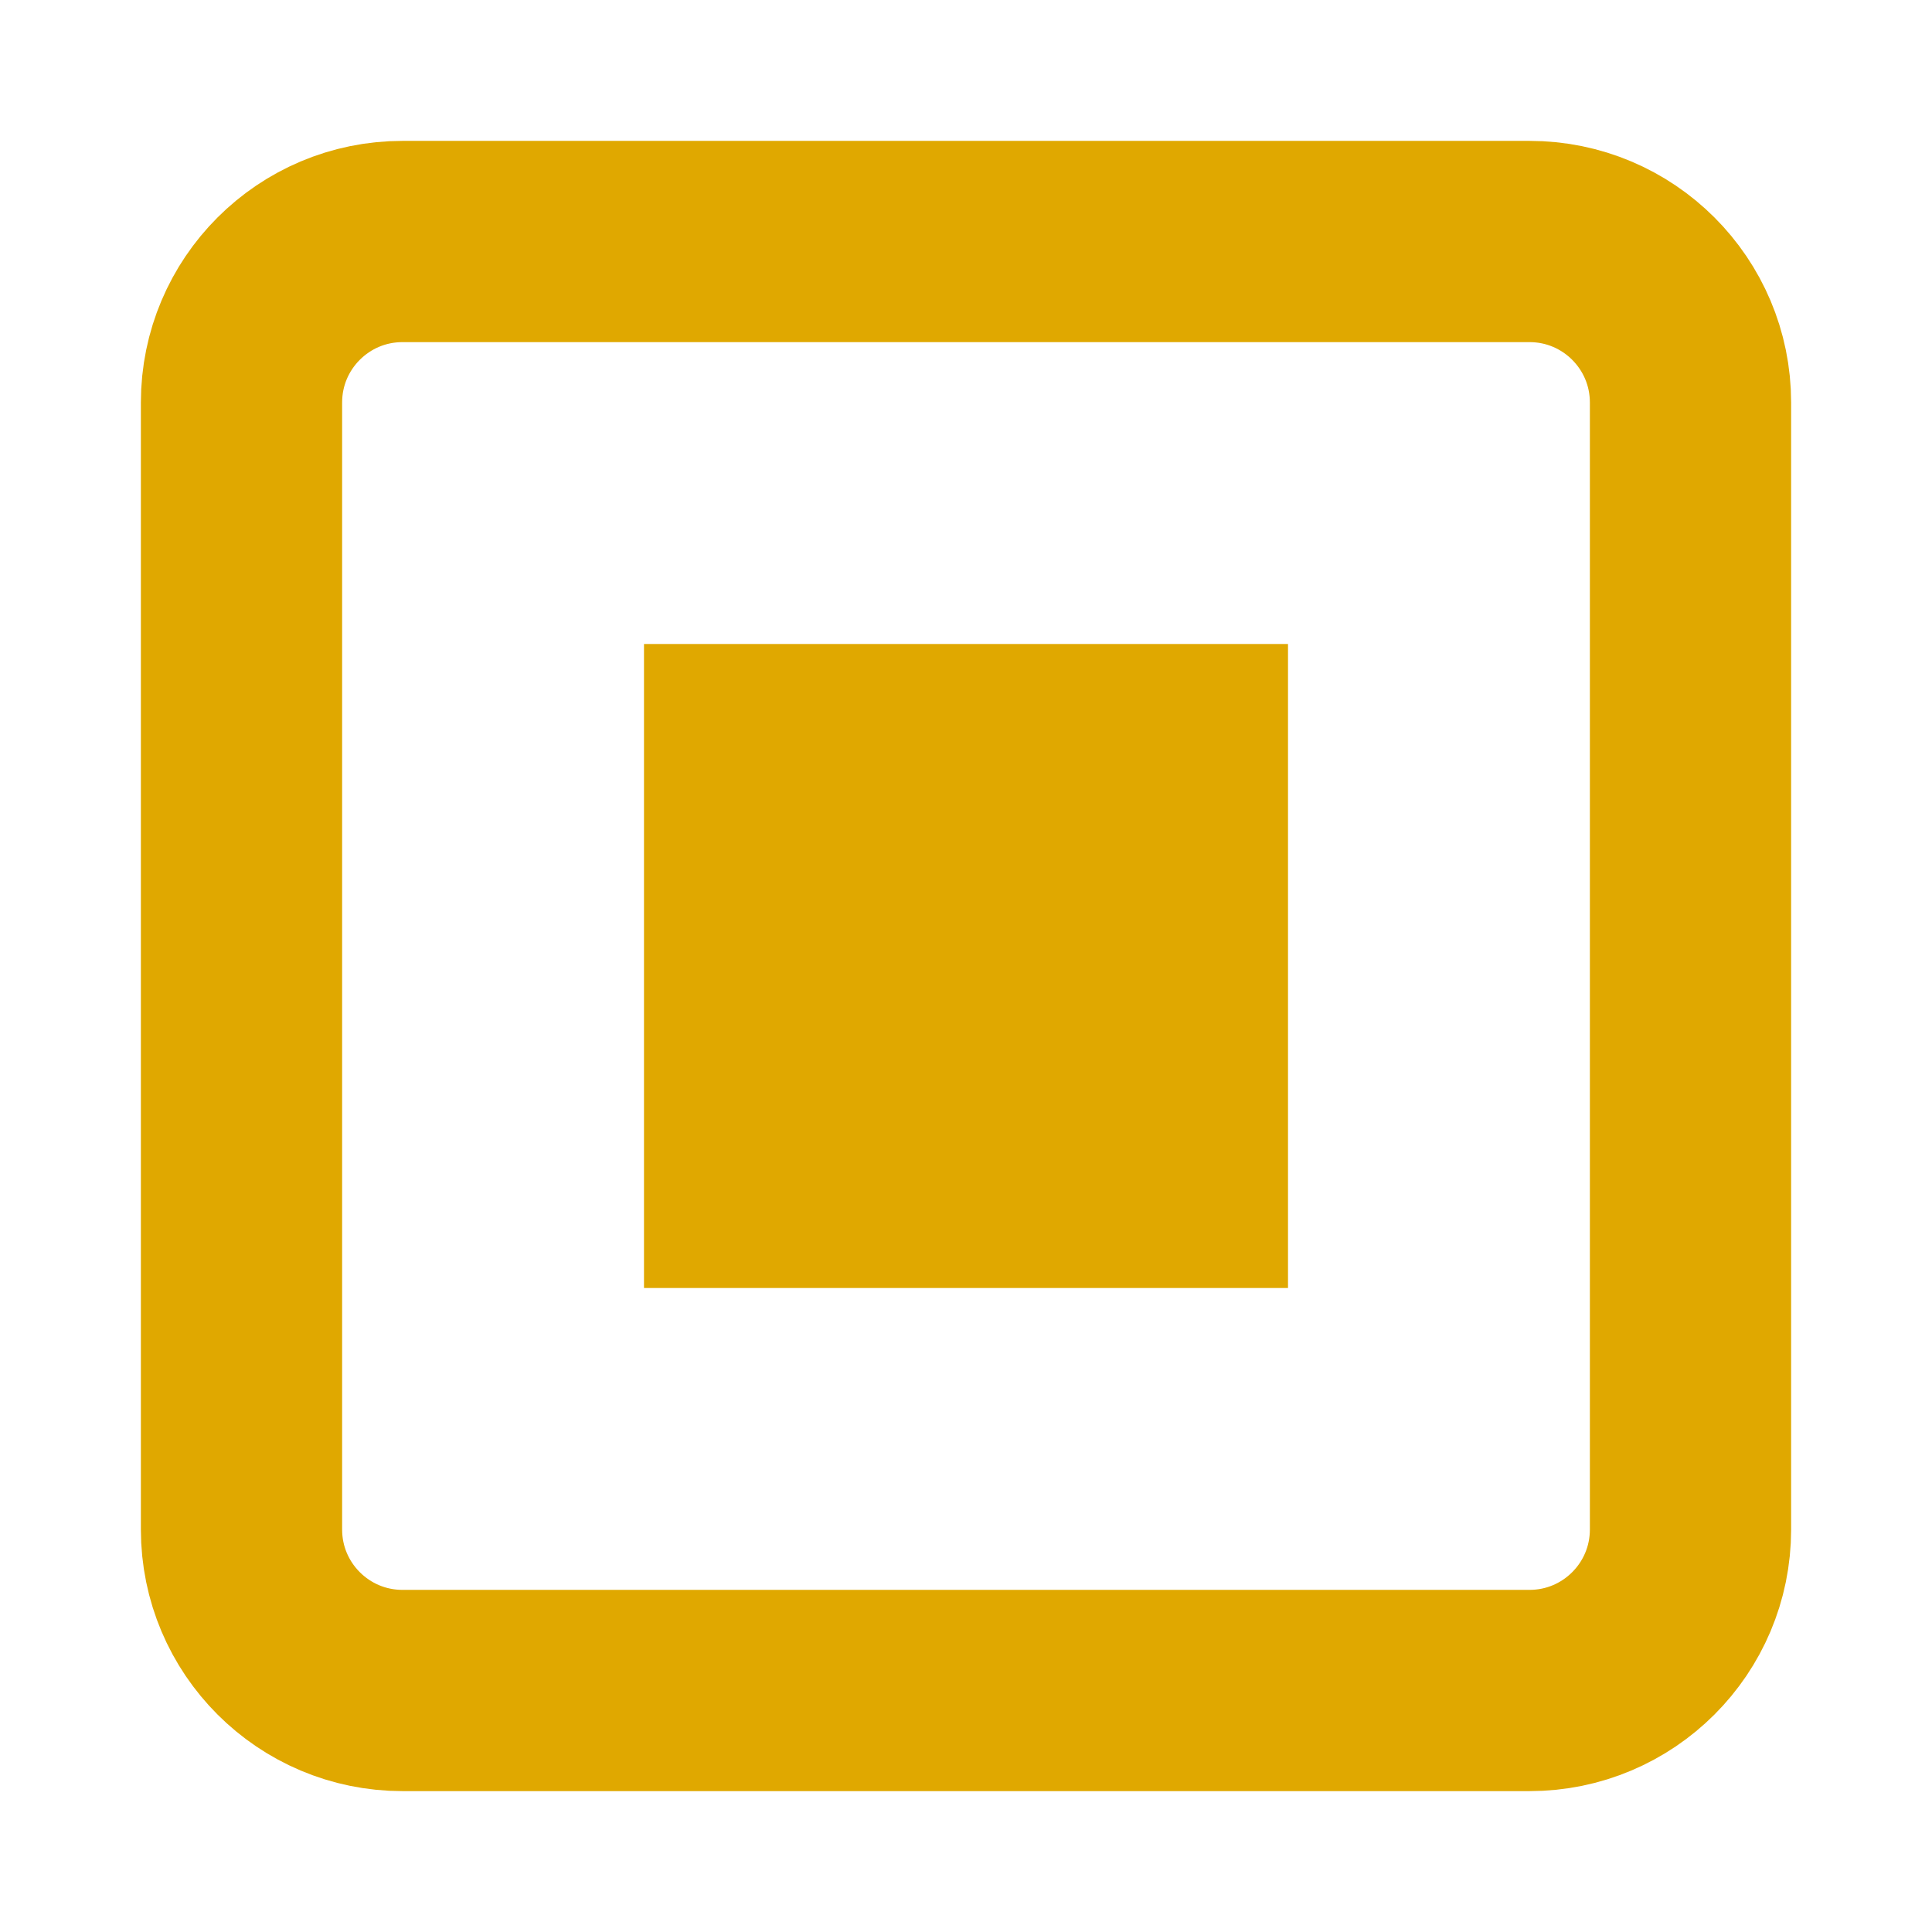
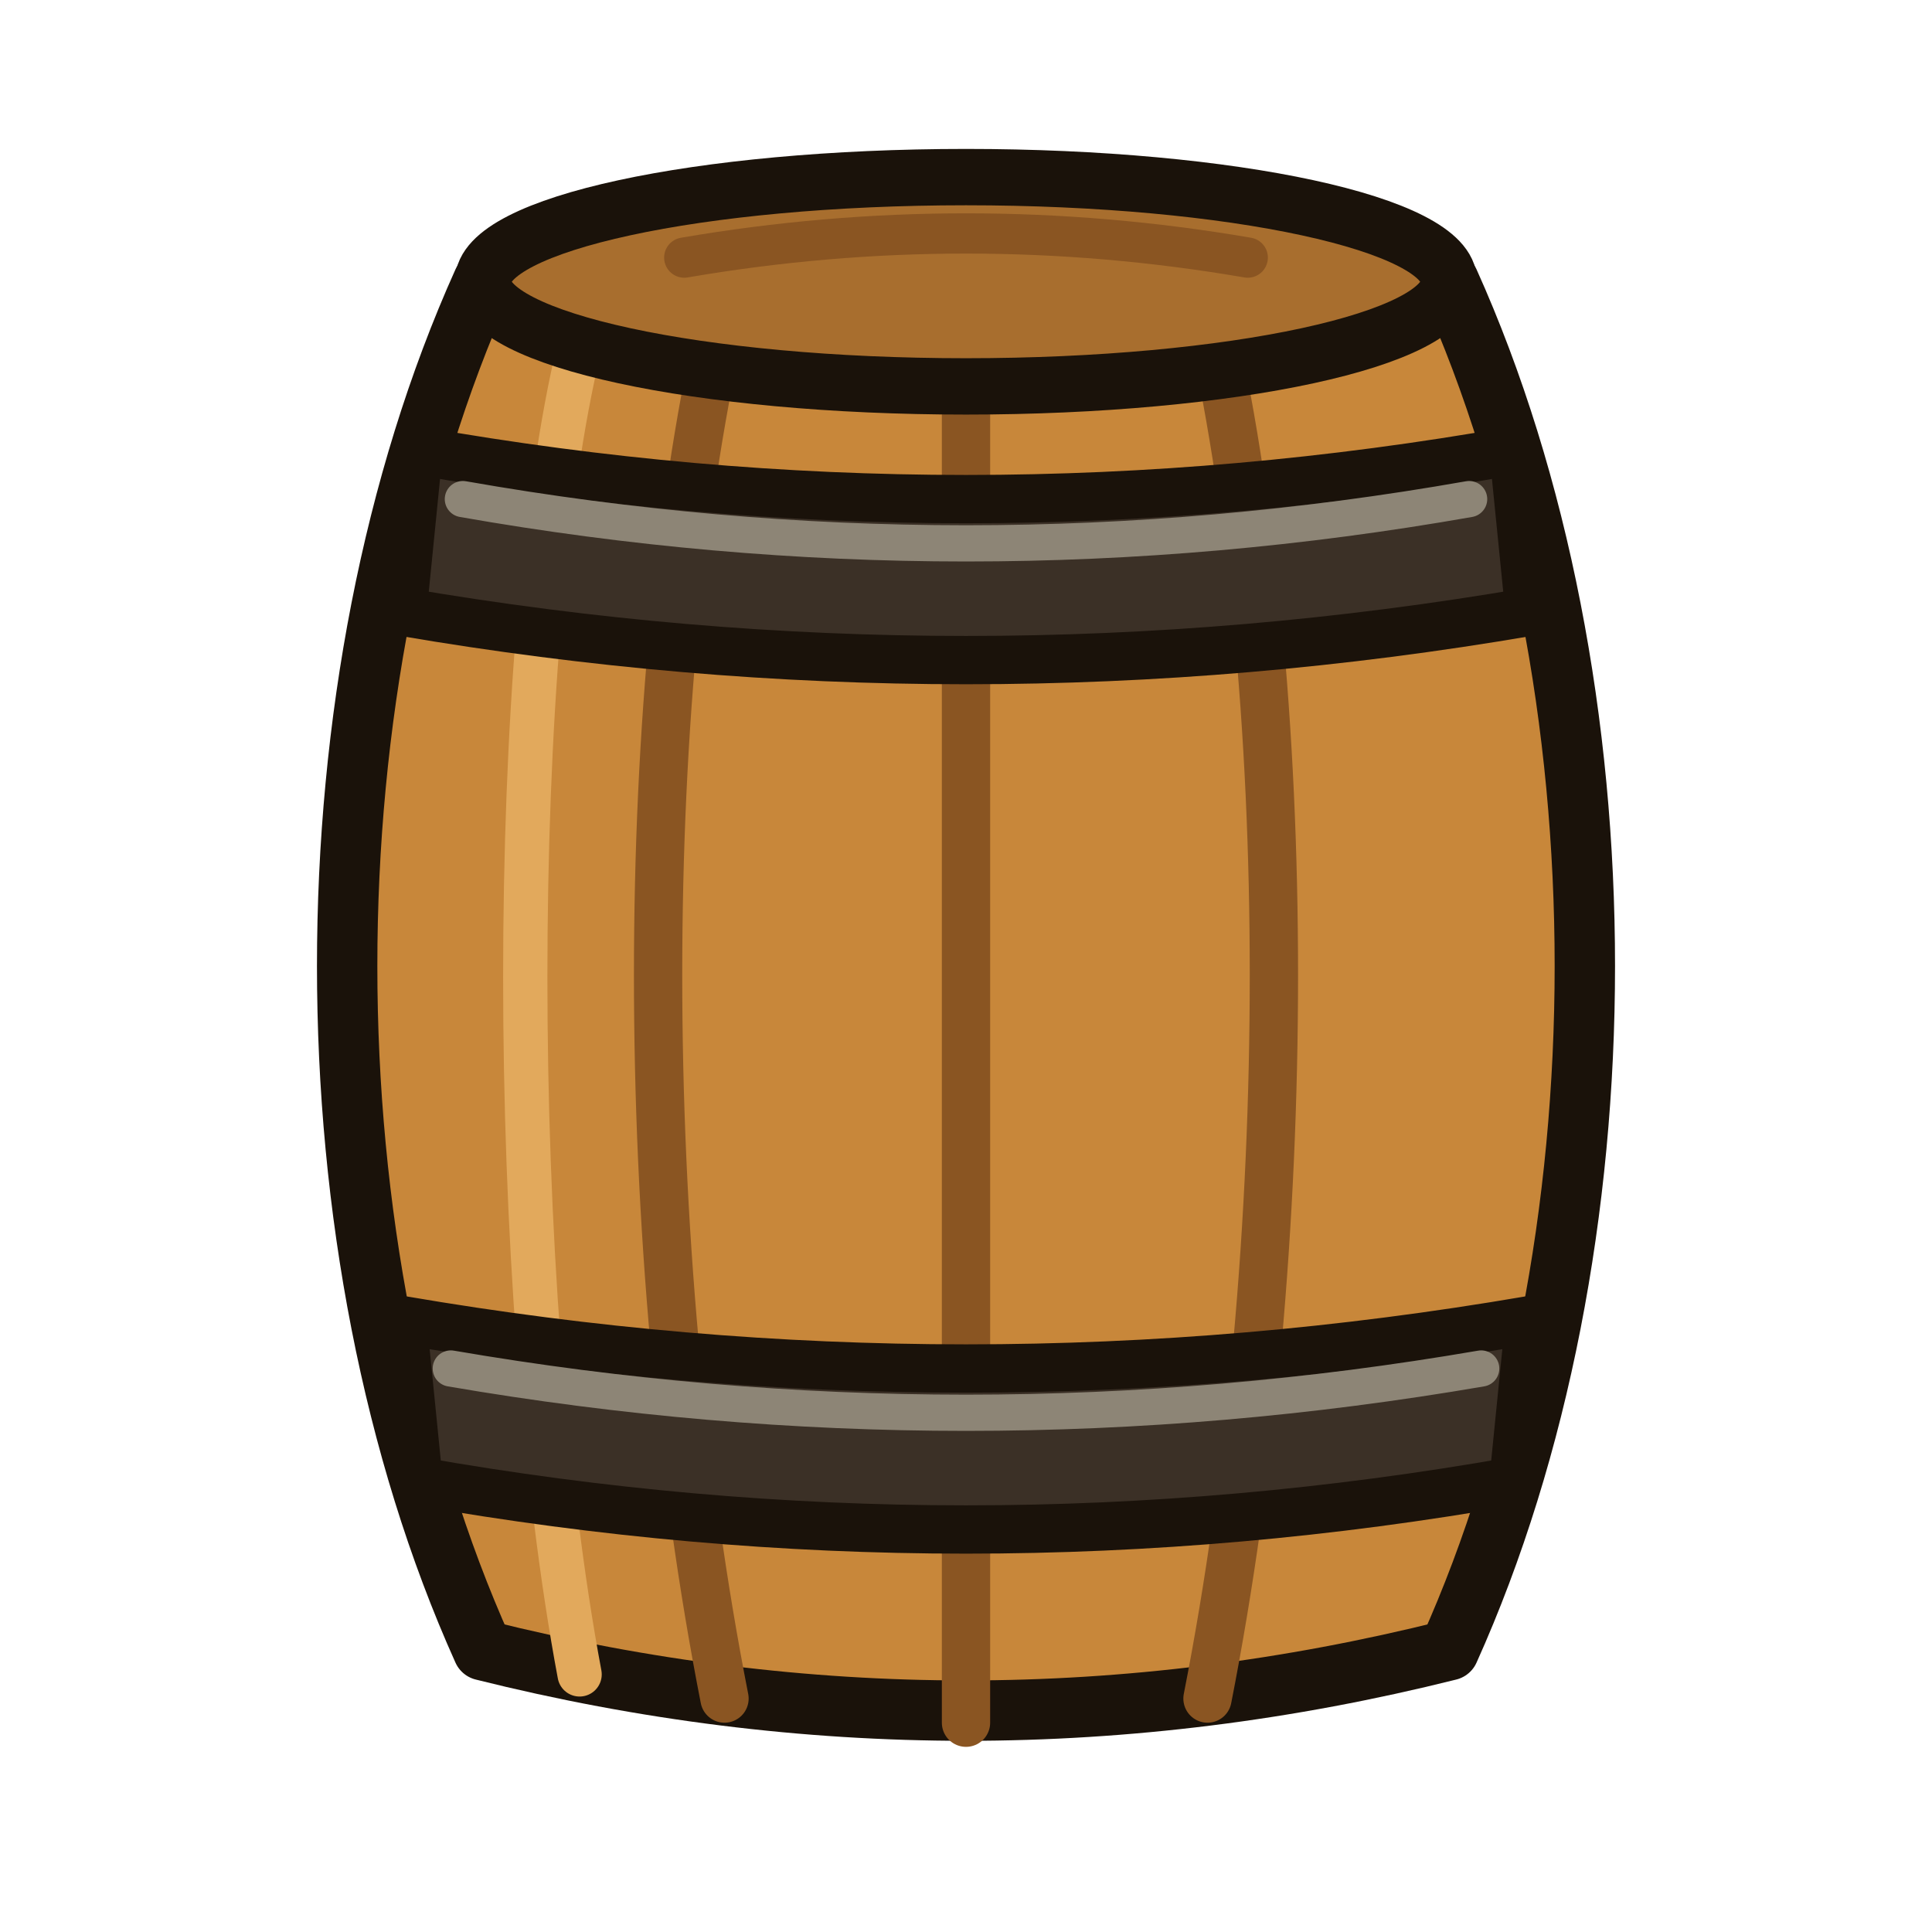
- <svg xmlns="http://www.w3.org/2000/svg" viewBox="0 0 24 24">
-   <rect x="3" y="3" width="18" height="18" rx="2" fill="none" stroke="#e0a800" stroke-width="2.5" />
-   <rect x="8" y="8" width="8" height="8" fill="#e0a800" />
+ <svg xmlns="http://www.w3.org/2000/svg" viewBox="0 0 48 48">
+   <g stroke-linejoin="round" stroke-linecap="round">
+     <path d="M12 7 C7.5 17 7.5 31 12 41 Q24 44 36 41 C40.5 31 40.5 17 36 7 Z" fill="#c8873a" stroke="#1a120a" stroke-width="1.5" />
+     <path d="M18 7.6 C15.8 17 15.8 31 18 42.2 M24 8 V42.8 M30 7.6 C32.2 17 32.2 31 30 42.2" fill="none" stroke="#8a5522" stroke-width="1.2" />
+     <path d="M14.4 8.6 C12.6 16 12.6 32 14.4 41.6" fill="none" stroke="#e2a95c" stroke-width="1.1" />
+     <path d="M10.4 11.2 Q24 13.6 37.6 11.2 L38 15.2 Q24 17.6 10 15.2 Z" fill="#3b3026" stroke="#1a120a" stroke-width="1.2" />
+     <path d="M10 32.8 Q24 35.2 38 32.8 L37.6 36.8 Q24 39.2 10.4 36.8 Z" fill="#3b3026" stroke="#1a120a" stroke-width="1.2" />
+     <path d="M11.5 12.4 Q24 14.6 36.5 12.4 M11.2 34 Q24 36.2 36.8 34" fill="none" stroke="#8d8576" stroke-width="0.9" />
+     <ellipse cx="24" cy="7" rx="12" ry="2.6" fill="#a86e2e" stroke="#1a120a" stroke-width="1.4" />
+     <path d="M17 6.4 Q24 5.2 31 6.4" fill="none" stroke="#8a5522" stroke-width="1" />
+   </g>
</svg>
